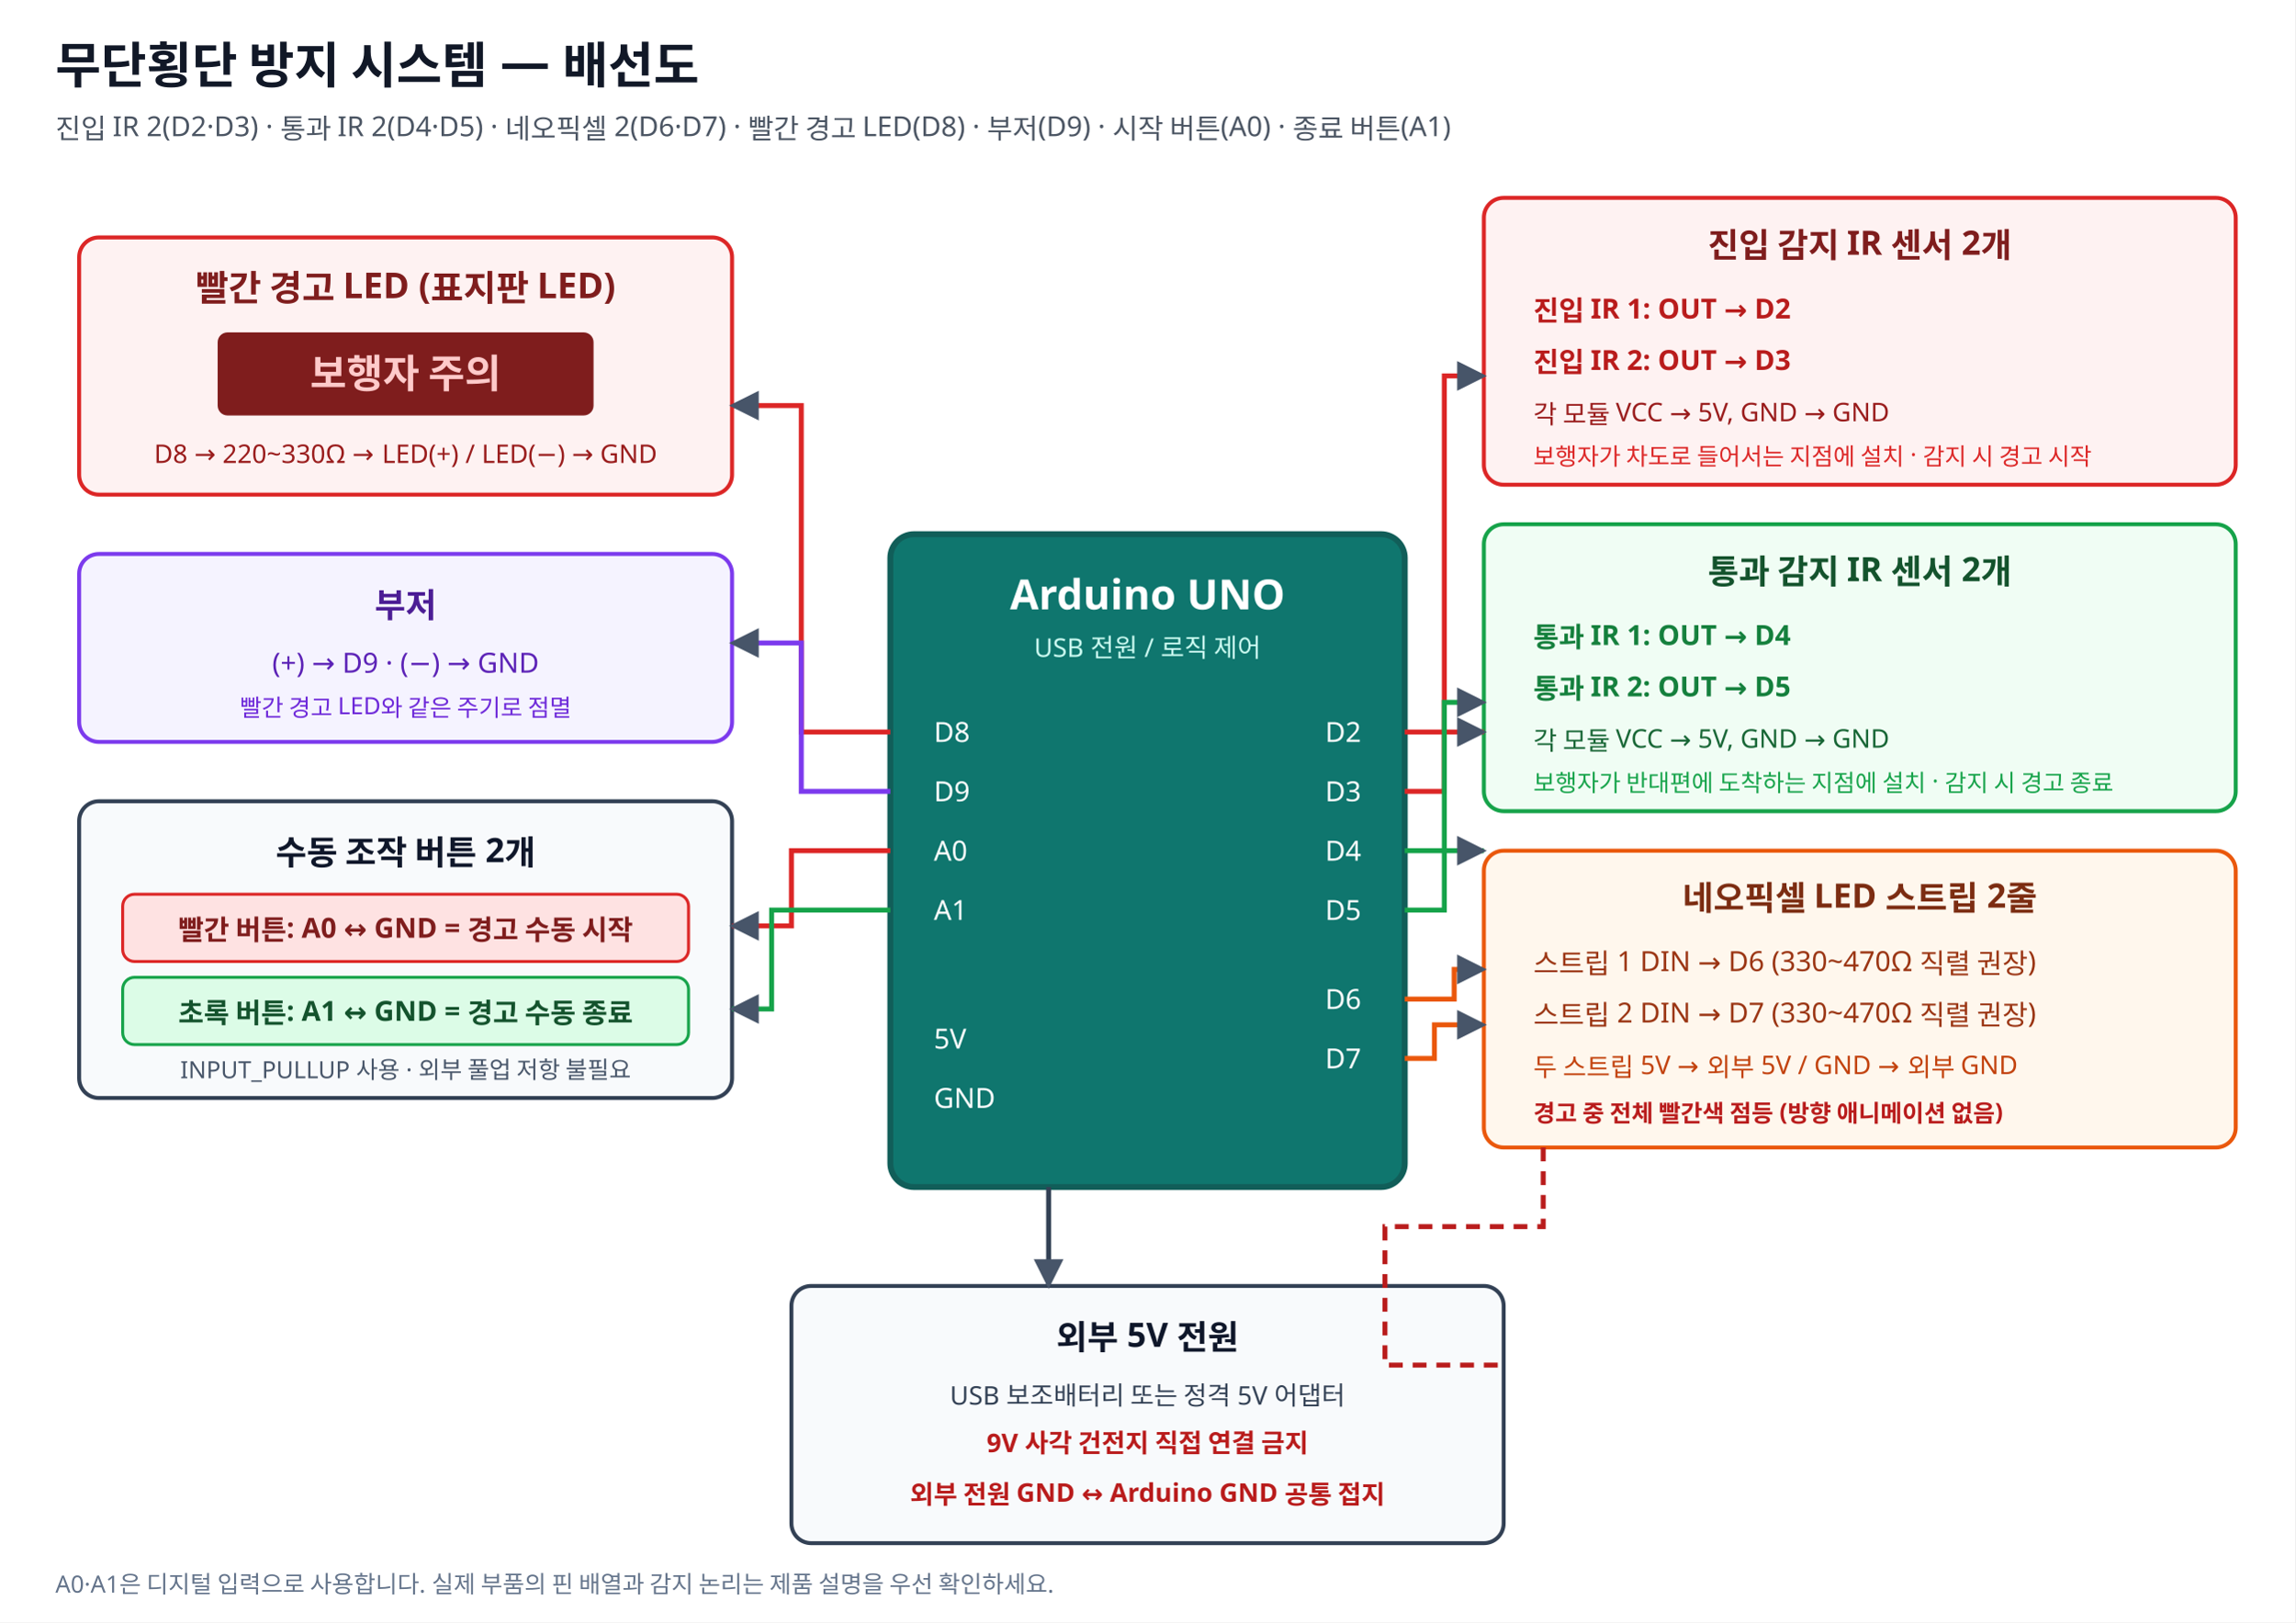
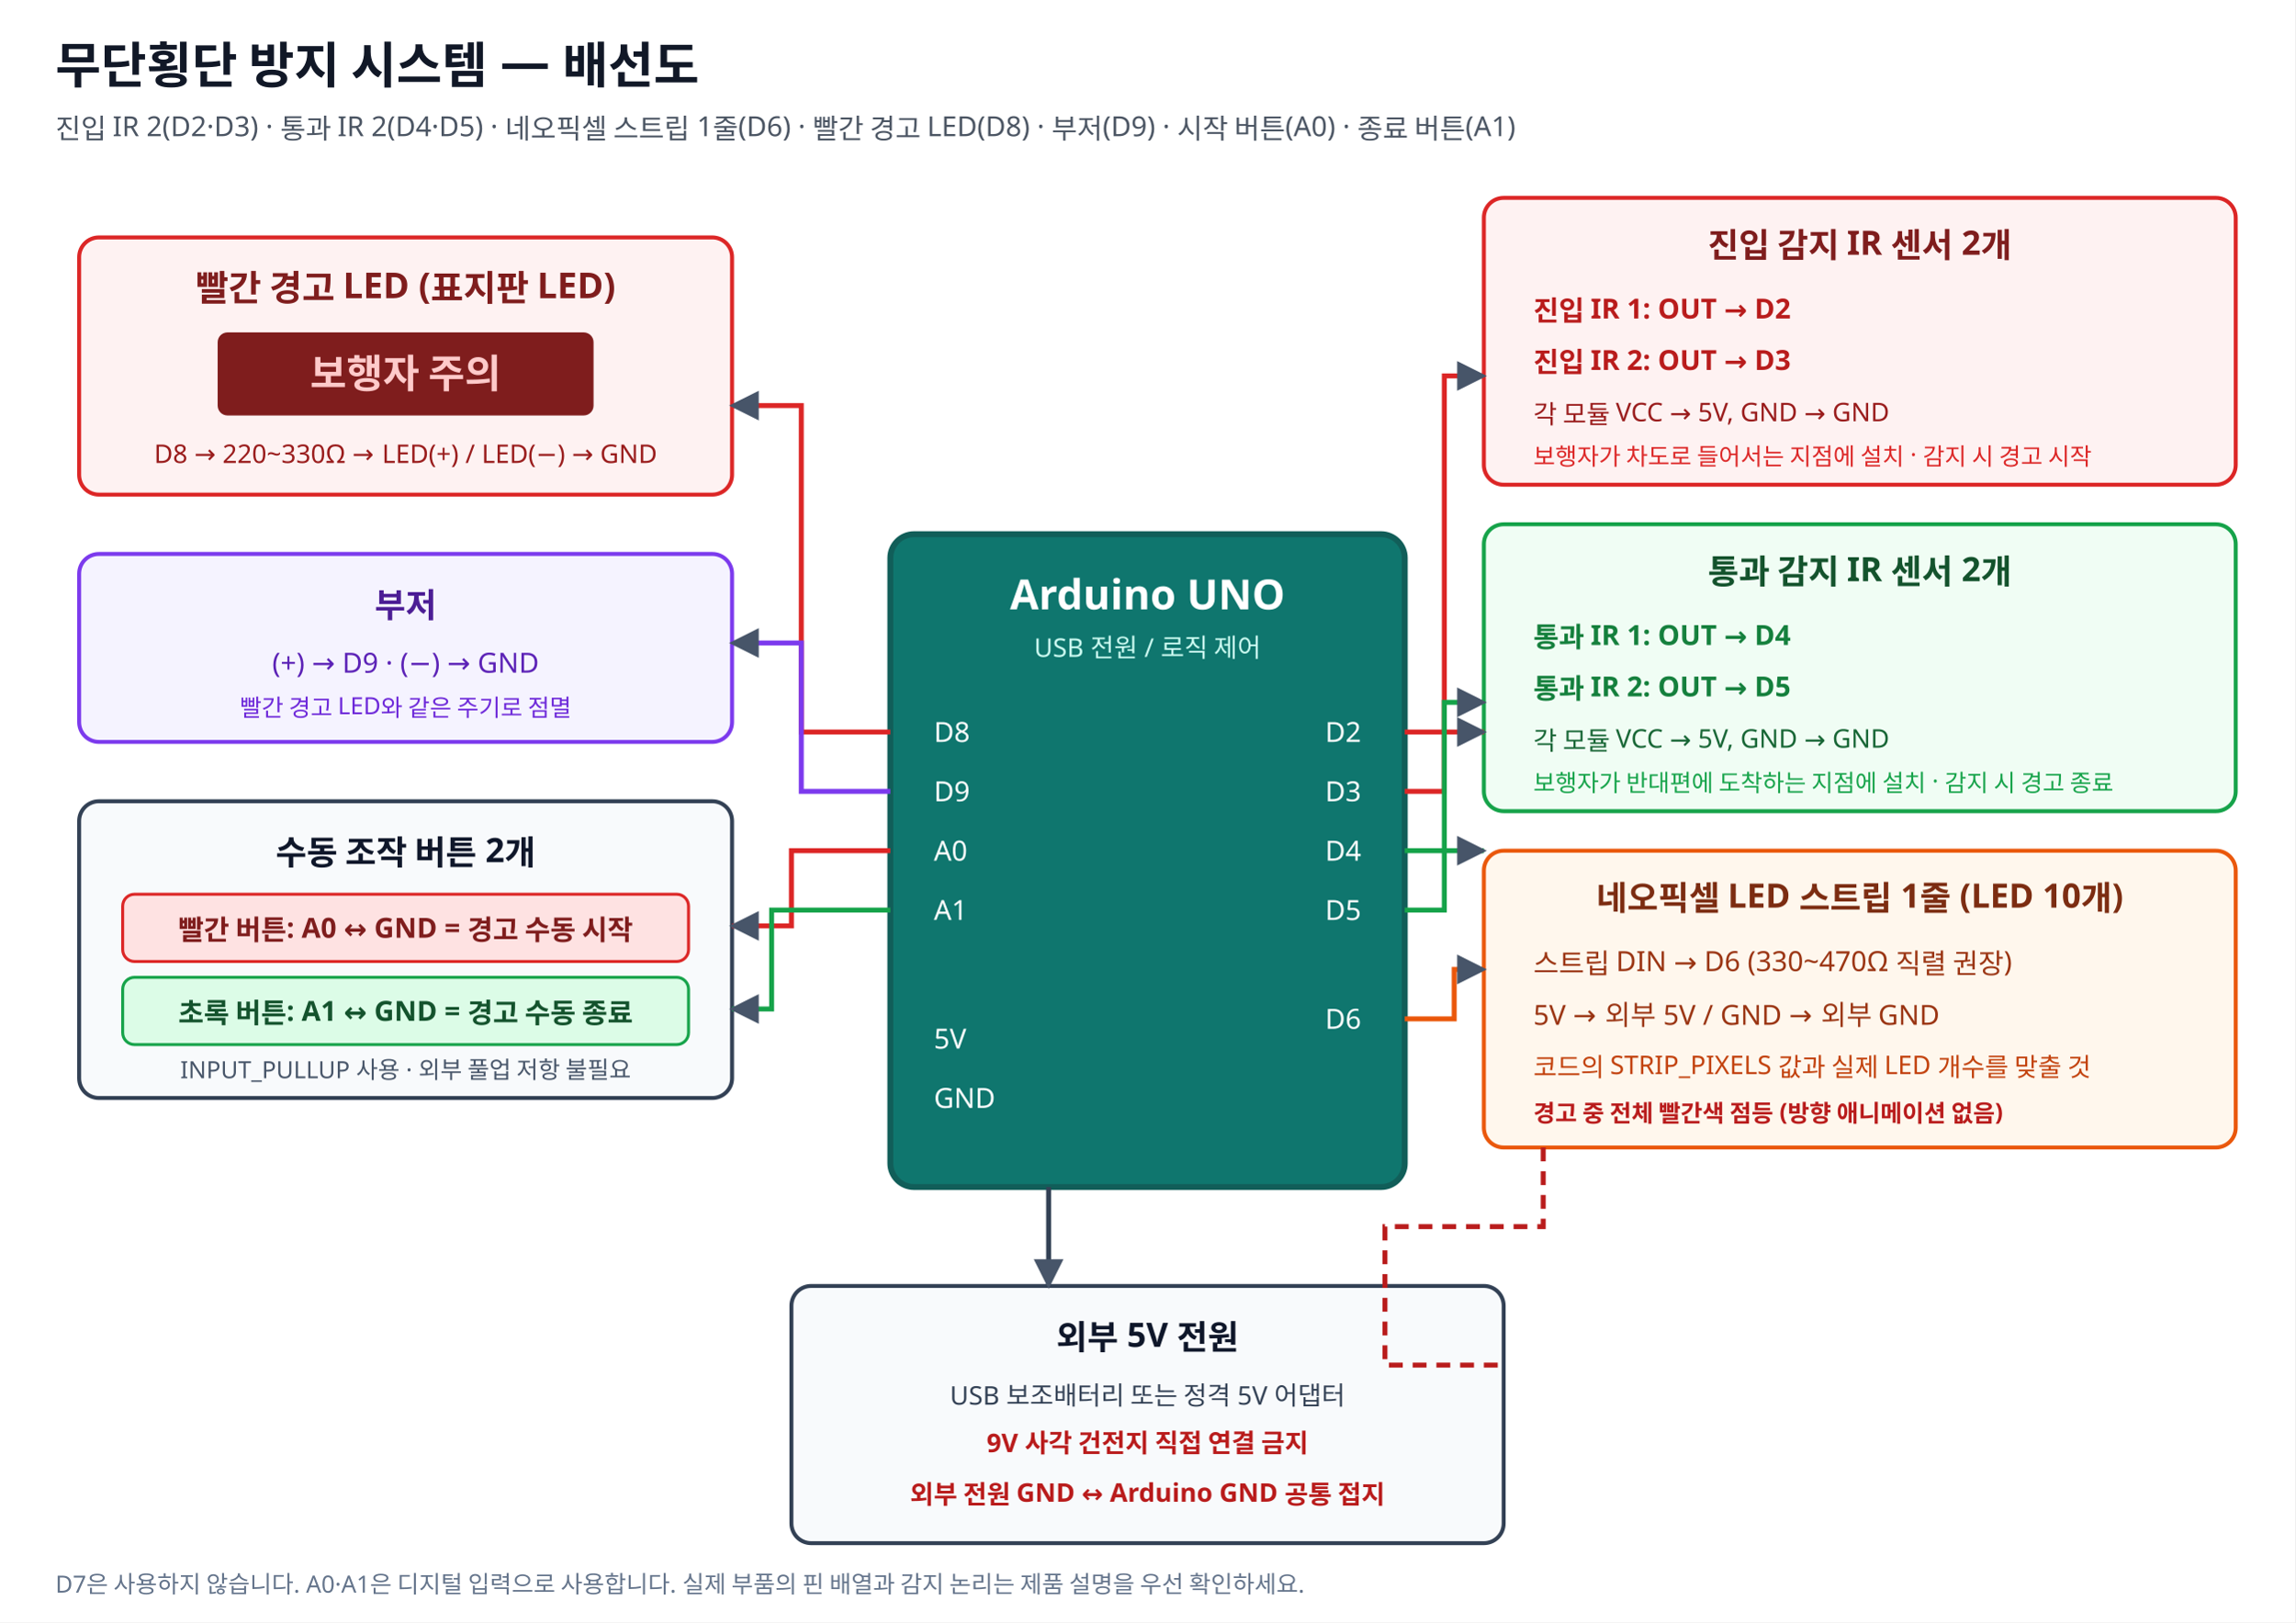
<svg xmlns="http://www.w3.org/2000/svg" viewBox="0 0 1160 820" width="1160" height="820" font-family="Malgun Gothic, Noto Sans KR, sans-serif">
  <rect width="1160" height="820" fill="#ffffff" />
  <text x="28" y="42" font-size="25" font-weight="bold" fill="#111827">무단횡단 방지 시스템 — 배선도</text>
-   <text x="28" y="70" font-size="14" fill="#4b5563">진입 IR 2(D2·D3) · 통과 IR 2(D4·D5) · 네오픽셀 2(D6·D7) · 빨간 경고 LED(D8) · 부저(D9) · 시작 버튼(A0) · 종료 버튼(A1)</text>
+   <text x="28" y="70" font-size="14" fill="#4b5563">진입 IR 2(D2·D3) · 통과 IR 2(D4·D5) · 네오픽셀 스트립 1줄(D6) · 빨간 경고 LED(D8) · 부저(D9) · 시작 버튼(A0) · 종료 버튼(A1)</text>
  <defs>
    <marker id="arrow" viewBox="0 0 10 10" refX="9" refY="5" markerWidth="6" markerHeight="6" orient="auto-start-reverse">
      <path d="M0 0 L10 5 L0 10 z" fill="#475569" />
    </marker>
  </defs>
  <rect x="450" y="270" width="260" height="330" rx="12" fill="#0f766e" stroke="#115e59" stroke-width="3" />
  <text x="580" y="308" font-size="21" font-weight="bold" fill="#ffffff" text-anchor="middle">Arduino UNO</text>
  <text x="580" y="332" font-size="13" fill="#ccfbf1" text-anchor="middle">USB 전원 / 로직 제어</text>
  <g font-size="14" fill="#ffffff">
    <text x="472" y="375">D8</text>
    <text x="472" y="405">D9</text>
    <text x="472" y="435">A0</text>
    <text x="472" y="465">A1</text>
    <text x="472" y="530">5V</text>
    <text x="472" y="560">GND</text>
    <text x="688" y="375" text-anchor="end">D2</text>
    <text x="688" y="405" text-anchor="end">D3</text>
    <text x="688" y="435" text-anchor="end">D4</text>
    <text x="688" y="465" text-anchor="end">D5</text>
-     <text x="688" y="510" text-anchor="end">D6</text>
-     <text x="688" y="540" text-anchor="end">D7</text>
+     <text x="688" y="520" text-anchor="end">D6</text>
  </g>
  <rect x="750" y="100" width="380" height="145" rx="10" fill="#fef2f2" stroke="#dc2626" stroke-width="2" />
  <text x="940" y="130" font-size="17" font-weight="bold" fill="#7f1d1d" text-anchor="middle">진입 감지 IR 센서 2개</text>
  <text x="775" y="162" font-size="14" font-weight="bold" fill="#b91c1c">진입 IR 1: OUT → D2</text>
  <text x="775" y="188" font-size="14" font-weight="bold" fill="#b91c1c">진입 IR 2: OUT → D3</text>
  <text x="775" y="214" font-size="13" fill="#991b1b">각 모듈 VCC → 5V, GND → GND</text>
  <text x="775" y="235" font-size="12" fill="#dc2626">보행자가 차도로 들어서는 지점에 설치 · 감지 시 경고 시작</text>
  <rect x="750" y="265" width="380" height="145" rx="10" fill="#f0fdf4" stroke="#16a34a" stroke-width="2" />
  <text x="940" y="295" font-size="17" font-weight="bold" fill="#14532d" text-anchor="middle">통과 감지 IR 센서 2개</text>
  <text x="775" y="327" font-size="14" font-weight="bold" fill="#15803d">통과 IR 1: OUT → D4</text>
  <text x="775" y="353" font-size="14" font-weight="bold" fill="#15803d">통과 IR 2: OUT → D5</text>
  <text x="775" y="379" font-size="13" fill="#166534">각 모듈 VCC → 5V, GND → GND</text>
  <text x="775" y="400" font-size="12" fill="#16a34a">보행자가 반대편에 도착하는 지점에 설치 · 감지 시 경고 종료</text>
  <rect x="750" y="430" width="380" height="150" rx="10" fill="#fff7ed" stroke="#ea580c" stroke-width="2" />
-   <text x="940" y="460" font-size="17" font-weight="bold" fill="#7c2d12" text-anchor="middle">네오픽셀 LED 스트립 2줄</text>
-   <text x="775" y="492" font-size="14" fill="#9a3412">스트립 1 DIN → D6 (330~470Ω 직렬 권장)</text>
-   <text x="775" y="518" font-size="14" fill="#9a3412">스트립 2 DIN → D7 (330~470Ω 직렬 권장)</text>
-   <text x="775" y="544" font-size="13" fill="#c2410c">두 스트립 5V → 외부 5V / GND → 외부 GND</text>
+   <text x="940" y="460" font-size="17" font-weight="bold" fill="#7c2d12" text-anchor="middle">네오픽셀 LED 스트립 1줄 (LED 10개)</text>
+   <text x="775" y="492" font-size="14" fill="#9a3412">스트립 DIN → D6 (330~470Ω 직렬 권장)</text>
+   <text x="775" y="518" font-size="14" fill="#9a3412">5V → 외부 5V / GND → 외부 GND</text>
+   <text x="775" y="544" font-size="13" fill="#c2410c">코드의 STRIP_PIXELS 값과 실제 LED 개수를 맞출 것</text>
  <text x="775" y="567" font-size="12" font-weight="bold" fill="#b91c1c">경고 중 전체 빨간색 점등 (방향 애니메이션 없음)</text>
  <rect x="40" y="120" width="330" height="130" rx="10" fill="#fef2f2" stroke="#dc2626" stroke-width="2" />
  <text x="205" y="152" font-size="18" font-weight="bold" fill="#7f1d1d" text-anchor="middle">빨간 경고 LED (표지판 LED)</text>
  <rect x="110" y="168" width="190" height="42" rx="5" fill="#7f1d1d" />
  <text x="205" y="196" font-size="20" font-weight="bold" fill="#fecaca" text-anchor="middle">보행자 주의</text>
  <text x="205" y="234" font-size="13" fill="#991b1b" text-anchor="middle">D8 → 220~330Ω → LED(+) / LED(−) → GND</text>
  <rect x="40" y="280" width="330" height="95" rx="10" fill="#f5f3ff" stroke="#7c3aed" stroke-width="2" />
  <text x="205" y="312" font-size="17" font-weight="bold" fill="#4c1d95" text-anchor="middle">부저</text>
  <text x="205" y="340" font-size="14" fill="#5b21b6" text-anchor="middle">(+) → D9 · (−) → GND</text>
  <text x="205" y="362" font-size="12" fill="#6d28d9" text-anchor="middle">빨간 경고 LED와 같은 주기로 점멸</text>
  <rect x="40" y="405" width="330" height="150" rx="10" fill="#f8fafc" stroke="#334155" stroke-width="2" />
  <text x="205" y="437" font-size="17" font-weight="bold" fill="#0f172a" text-anchor="middle">수동 조작 버튼 2개</text>
  <rect x="62" y="452" width="286" height="34" rx="6" fill="#fee2e2" stroke="#dc2626" stroke-width="1.5" />
  <text x="205" y="475" font-size="14" font-weight="bold" fill="#7f1d1d" text-anchor="middle">빨간 버튼: A0 ↔ GND = 경고 수동 시작</text>
  <rect x="62" y="494" width="286" height="34" rx="6" fill="#dcfce7" stroke="#16a34a" stroke-width="1.5" />
  <text x="205" y="517" font-size="14" font-weight="bold" fill="#14532d" text-anchor="middle">초록 버튼: A1 ↔ GND = 경고 수동 종료</text>
  <text x="205" y="545" font-size="12" fill="#475569" text-anchor="middle">INPUT_PULLUP 사용 · 외부 풀업 저항 불필요</text>
  <rect x="400" y="650" width="360" height="130" rx="10" fill="#f8fafc" stroke="#334155" stroke-width="2" />
  <text x="580" y="682" font-size="17" font-weight="bold" fill="#0f172a" text-anchor="middle">외부 5V 전원</text>
  <text x="580" y="710" font-size="13" fill="#334155" text-anchor="middle">USB 보조배터리 또는 정격 5V 어댑터</text>
  <text x="580" y="734" font-size="13" font-weight="bold" fill="#b91c1c" text-anchor="middle">9V 사각 건전지 직접 연결 금지</text>
  <text x="580" y="760" font-size="13" font-weight="bold" fill="#b91c1c" text-anchor="middle">외부 전원 GND ↔ Arduino GND 공통 접지</text>
  <g fill="none" stroke-width="2.5">
    <path d="M710 370 H750" stroke="#dc2626" marker-end="url(#arrow)" />
    <path d="M710 400 H730 V190 H750" stroke="#dc2626" marker-end="url(#arrow)" />
    <path d="M710 430 H750" stroke="#16a34a" marker-end="url(#arrow)" />
    <path d="M710 460 H730 V355 H750" stroke="#16a34a" marker-end="url(#arrow)" />
-     <path d="M710 505 H735 V490 H750" stroke="#ea580c" marker-end="url(#arrow)" />
-     <path d="M710 535 H725 V518 H750" stroke="#ea580c" marker-end="url(#arrow)" />
+     <path d="M710 515 H735 V490 H750" stroke="#ea580c" marker-end="url(#arrow)" />
    <path d="M450 370 H405 V205 H370" stroke="#dc2626" marker-end="url(#arrow)" />
    <path d="M450 400 H405 V325 H370" stroke="#7c3aed" marker-end="url(#arrow)" />
    <path d="M450 430 H400 V468 H370" stroke="#dc2626" marker-end="url(#arrow)" />
    <path d="M450 460 H390 V510 H370" stroke="#16a34a" marker-end="url(#arrow)" />
    <path d="M530 600 V650" stroke="#334155" marker-end="url(#arrow)" />
    <path d="M780 580 V620 H700 V690 H760" stroke="#b91c1c" stroke-dasharray="7 5" />
  </g>
-   <text x="28" y="805" font-size="12" fill="#64748b">A0·A1은 디지털 입력으로 사용합니다. 실제 부품의 핀 배열과 감지 논리는 제품 설명을 우선 확인하세요.</text>
+   <text x="28" y="805" font-size="12" fill="#64748b">D7은 사용하지 않습니다. A0·A1은 디지털 입력으로 사용합니다. 실제 부품의 핀 배열과 감지 논리는 제품 설명을 우선 확인하세요.</text>
</svg>
